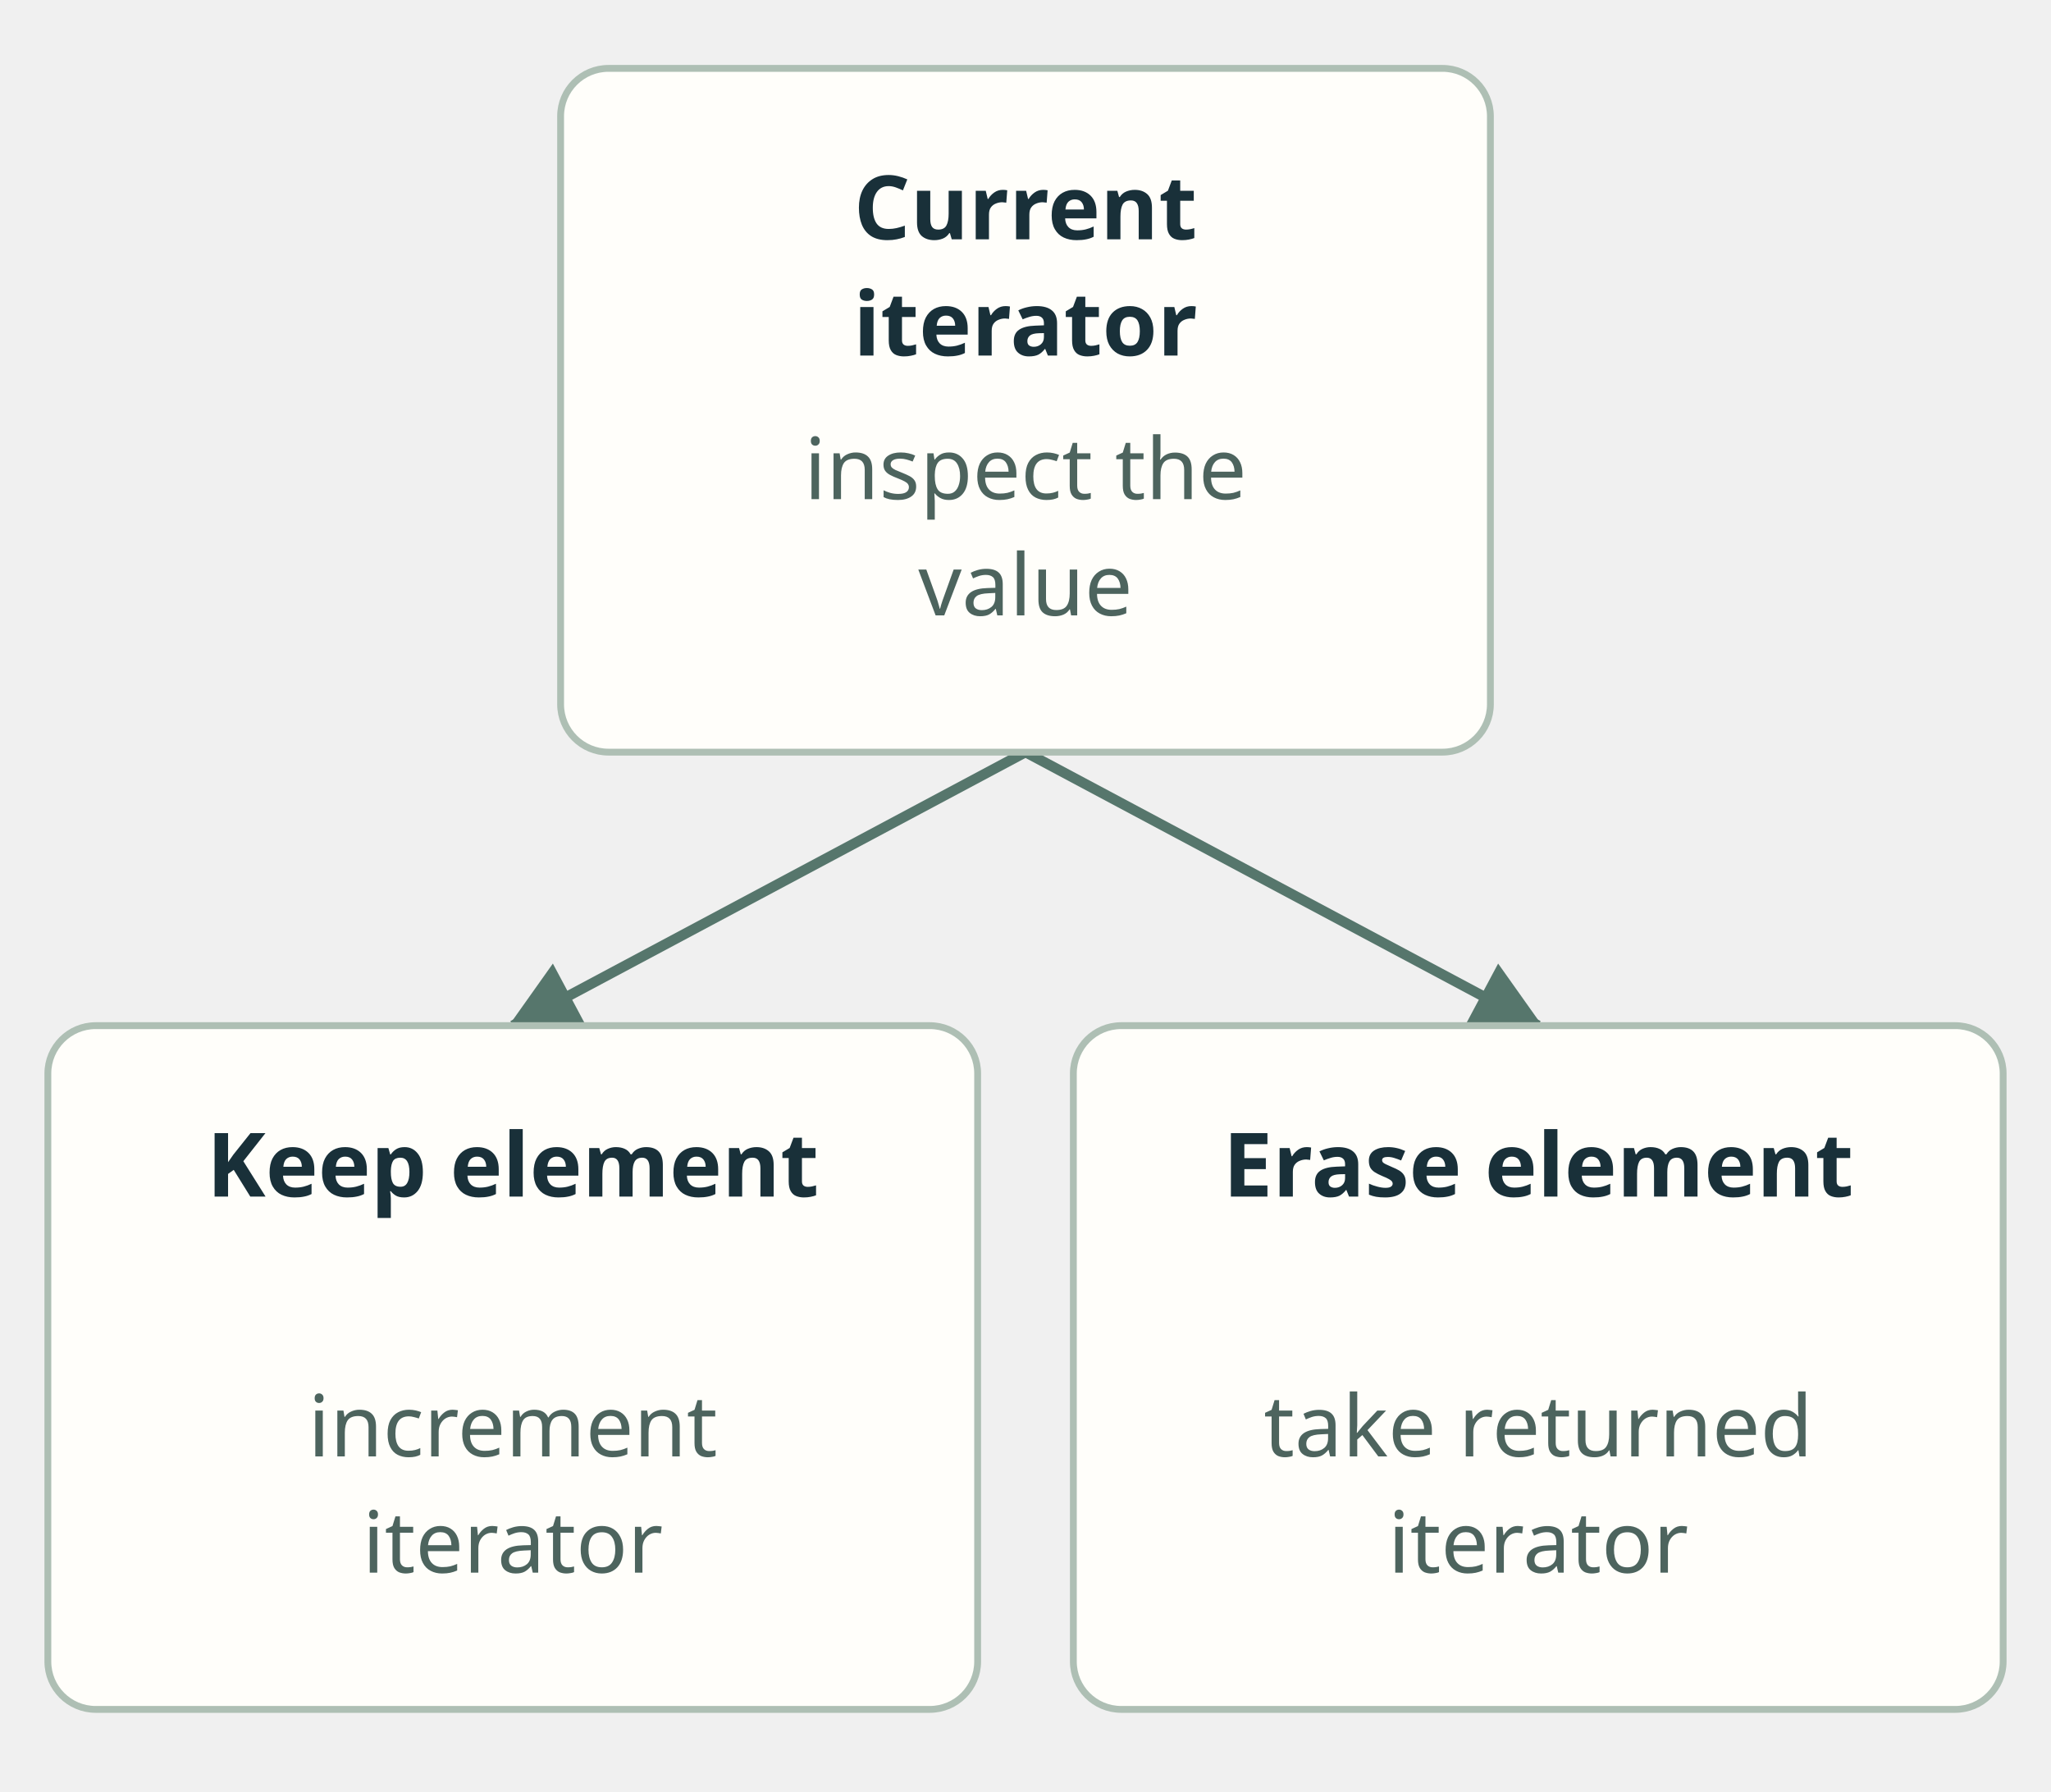
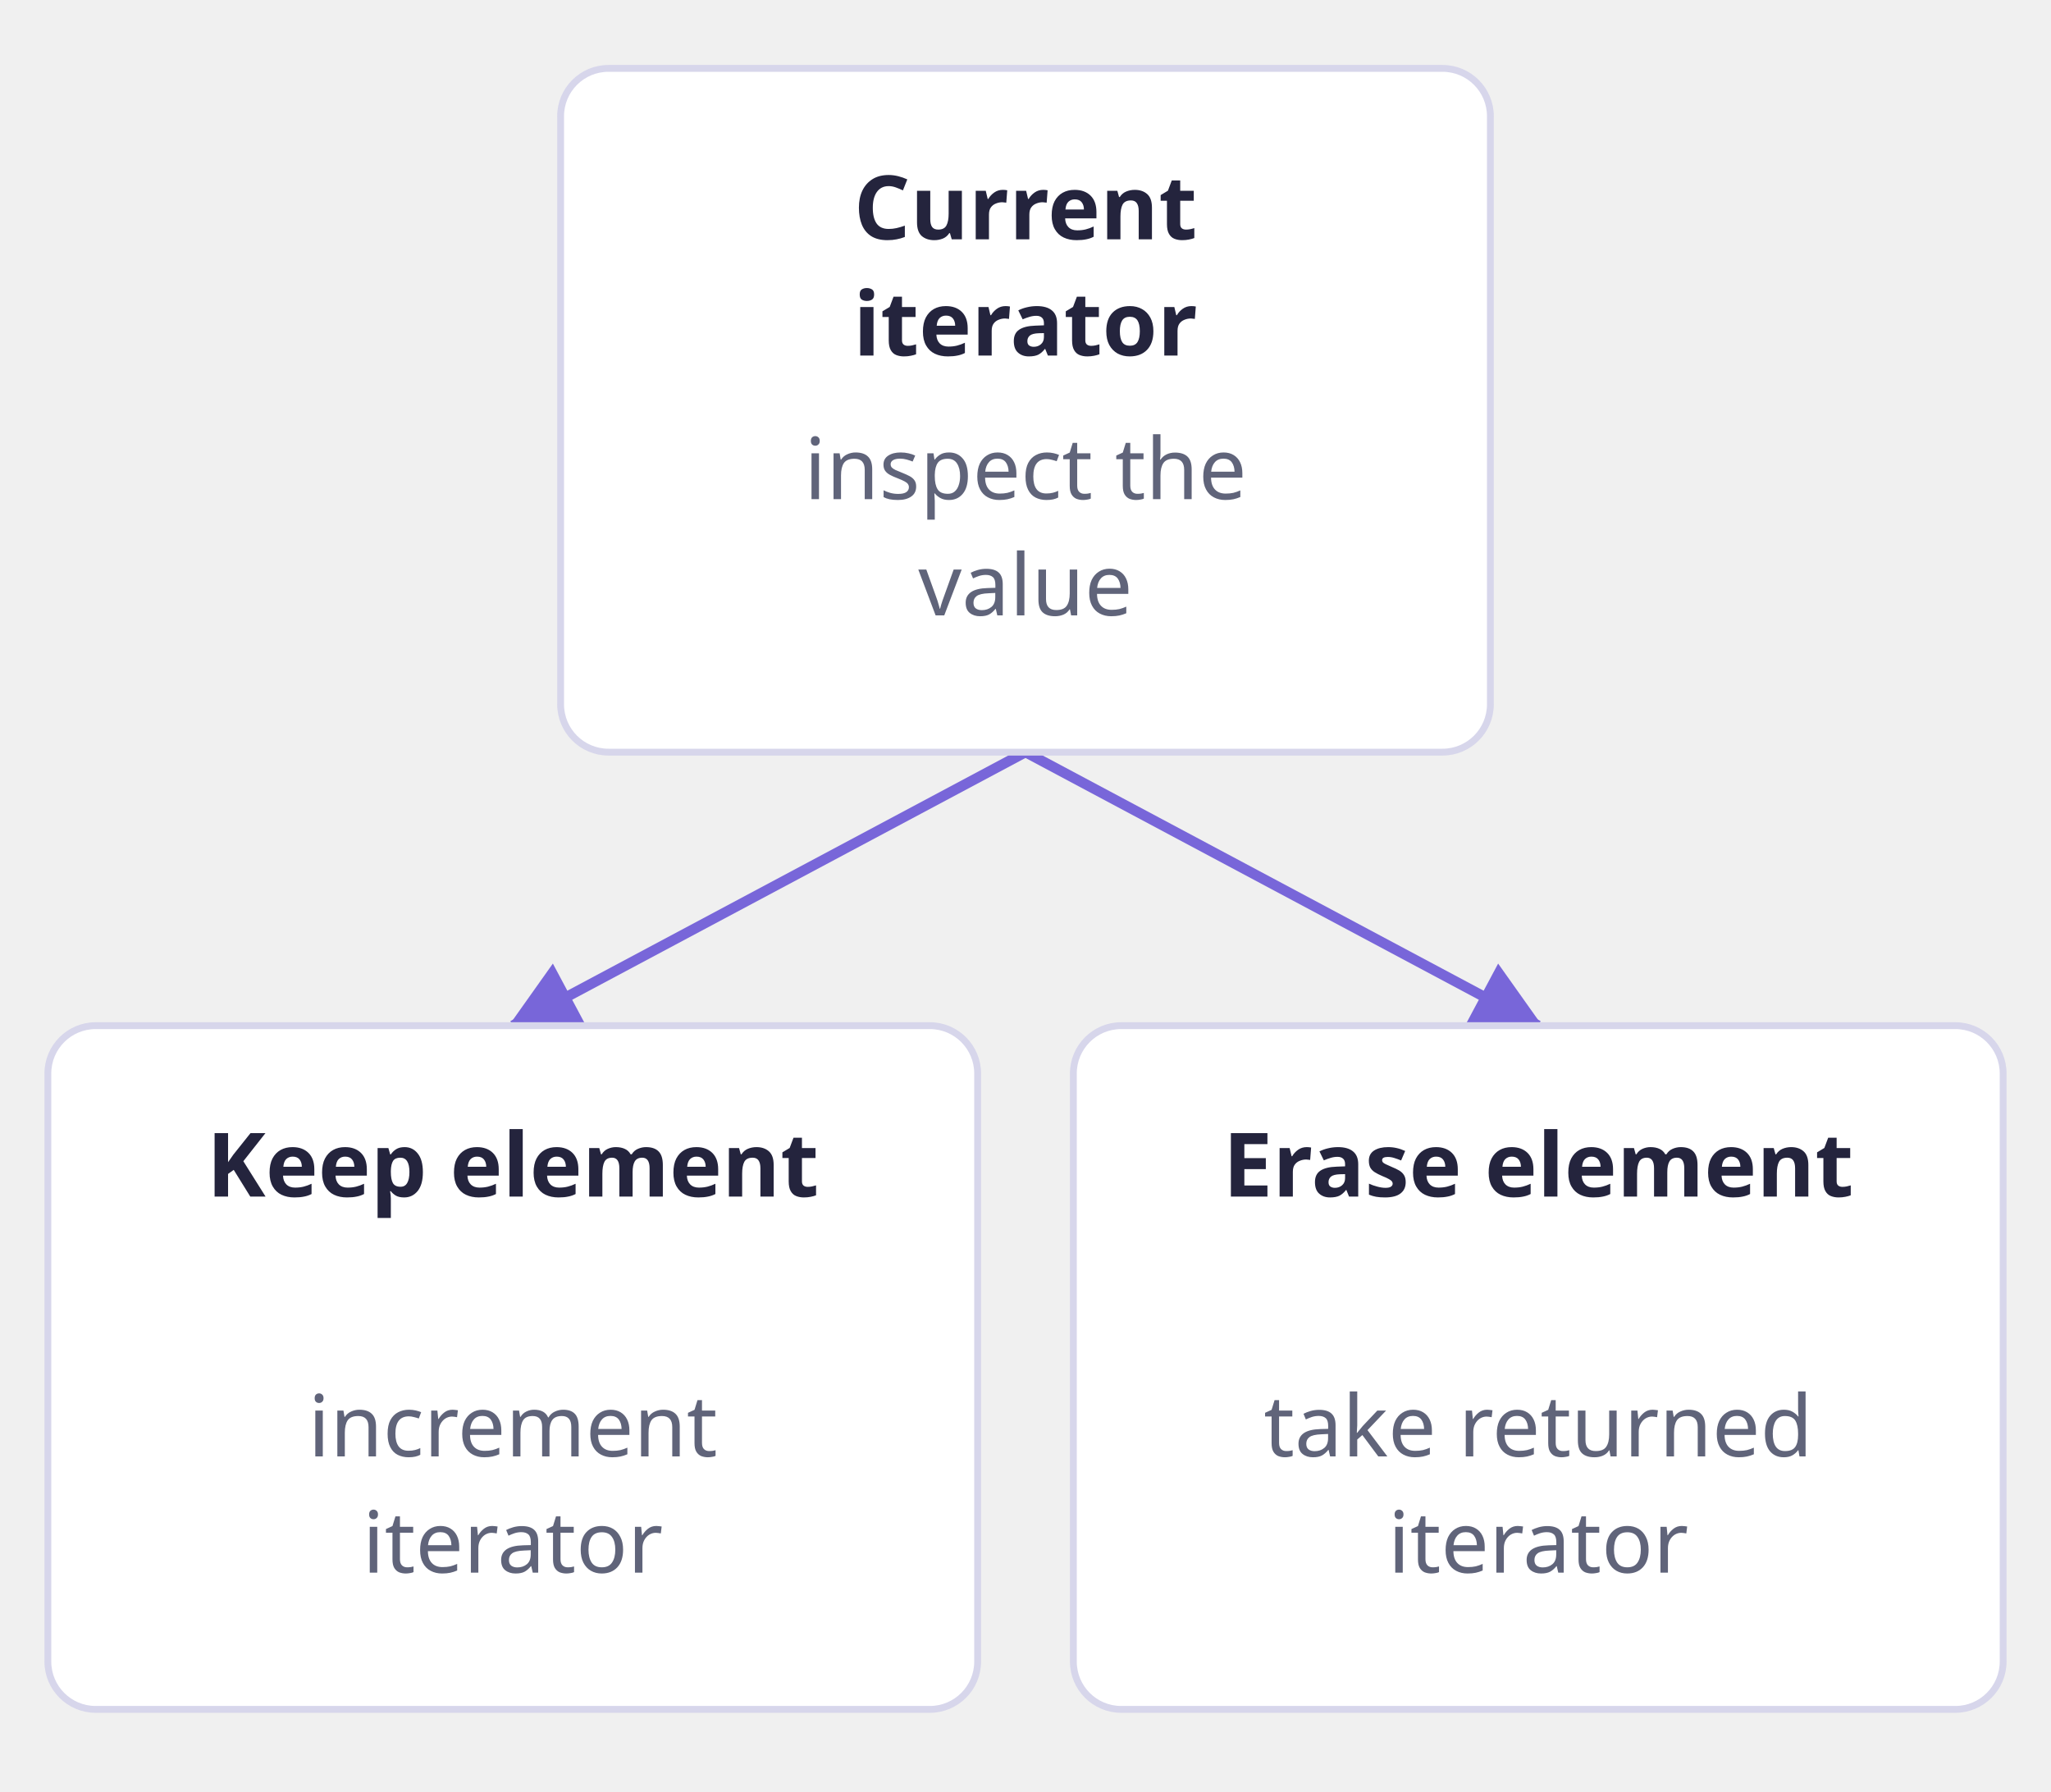
<svg xmlns="http://www.w3.org/2000/svg" class="concept-svg" viewBox="0 0 300 262" role="img" aria-labelledby="concept-lib-erase-return-title concept-lib-erase-return-desc">
  <defs>
    <marker id="concept-lib-erase-return-arrow" viewBox="0 0 10 10" refX="9" refY="5" markerWidth="7" markerHeight="7" orient="auto-start-reverse">
-       <path d="M 0 0 L 10 5 L 0 10 z" fill="#56766c" />
+       <path d="M 0 0 L 10 5 L 0 10 z" fill="#7866d9" />
    </marker>
  </defs>
-   <path d="M 150 110 L 75 150" stroke="#56766c" stroke-width="1.5" marker-end="url(#concept-lib-erase-return-arrow)" fill="none" />
-   <path d="M 150 110 L 225 150" stroke="#56766c" stroke-width="1.5" marker-end="url(#concept-lib-erase-return-arrow)" fill="none" />
+   <path d="M 150 110 L 75 150" stroke="#7866d9" stroke-width="1.5" marker-end="url(#concept-lib-erase-return-arrow)" fill="none" />
+   <path d="M 150 110 L 225 150" stroke="#7866d9" stroke-width="1.5" marker-end="url(#concept-lib-erase-return-arrow)" fill="none" />
  <g>
-     <rect x="82" y="10" width="136" height="100" rx="7" fill="#fffefa" stroke="#aebfb4" />
-     <text x="150" y="35" text-anchor="middle" fill="#193039" font-family="system-ui,sans-serif" font-size="13" font-weight="650">Current</text>
-     <text x="150" y="52" text-anchor="middle" fill="#193039" font-family="system-ui,sans-serif" font-size="13" font-weight="650">iterator</text>
-     <text x="150" y="73" text-anchor="middle" fill="#4d645e" font-family="system-ui,sans-serif" font-size="12.5">inspect the</text>
-     <text x="150" y="90" text-anchor="middle" fill="#4d645e" font-family="system-ui,sans-serif" font-size="12.5">value</text>
+     <rect x="82" y="10" width="136" height="100" rx="7" fill="#ffffff" stroke="#d7d6eb" />
+     <text x="150" y="35" text-anchor="middle" fill="#24243d" font-family="system-ui,sans-serif" font-size="13" font-weight="650">Current</text>
+     <text x="150" y="52" text-anchor="middle" fill="#24243d" font-family="system-ui,sans-serif" font-size="13" font-weight="650">iterator</text>
+     <text x="150" y="73" text-anchor="middle" fill="#60647a" font-family="system-ui,sans-serif" font-size="12.5">inspect the</text>
+     <text x="150" y="90" text-anchor="middle" fill="#60647a" font-family="system-ui,sans-serif" font-size="12.5">value</text>
  </g>
  <g>
-     <rect x="7" y="150" width="136" height="100" rx="7" fill="#fffefa" stroke="#aebfb4" />
-     <text x="75" y="175" text-anchor="middle" fill="#193039" font-family="system-ui,sans-serif" font-size="13" font-weight="650">Keep element</text>
-     <text x="75" y="213" text-anchor="middle" fill="#4d645e" font-family="system-ui,sans-serif" font-size="12.5">increment</text>
-     <text x="75" y="230" text-anchor="middle" fill="#4d645e" font-family="system-ui,sans-serif" font-size="12.5">iterator</text>
+     <rect x="7" y="150" width="136" height="100" rx="7" fill="#ffffff" stroke="#d7d6eb" />
+     <text x="75" y="175" text-anchor="middle" fill="#24243d" font-family="system-ui,sans-serif" font-size="13" font-weight="650">Keep element</text>
+     <text x="75" y="213" text-anchor="middle" fill="#60647a" font-family="system-ui,sans-serif" font-size="12.5">increment</text>
+     <text x="75" y="230" text-anchor="middle" fill="#60647a" font-family="system-ui,sans-serif" font-size="12.5">iterator</text>
  </g>
  <g>
-     <rect x="157" y="150" width="136" height="100" rx="7" fill="#fffefa" stroke="#aebfb4" />
-     <text x="225" y="175" text-anchor="middle" fill="#193039" font-family="system-ui,sans-serif" font-size="13" font-weight="650">Erase element</text>
-     <text x="225" y="213" text-anchor="middle" fill="#4d645e" font-family="system-ui,sans-serif" font-size="12.5">take returned</text>
-     <text x="225" y="230" text-anchor="middle" fill="#4d645e" font-family="system-ui,sans-serif" font-size="12.5">iterator</text>
+     <rect x="157" y="150" width="136" height="100" rx="7" fill="#ffffff" stroke="#d7d6eb" />
+     <text x="225" y="175" text-anchor="middle" fill="#24243d" font-family="system-ui,sans-serif" font-size="13" font-weight="650">Erase element</text>
+     <text x="225" y="213" text-anchor="middle" fill="#60647a" font-family="system-ui,sans-serif" font-size="12.5">take returned</text>
+     <text x="225" y="230" text-anchor="middle" fill="#60647a" font-family="system-ui,sans-serif" font-size="12.5">iterator</text>
  </g>
</svg>
